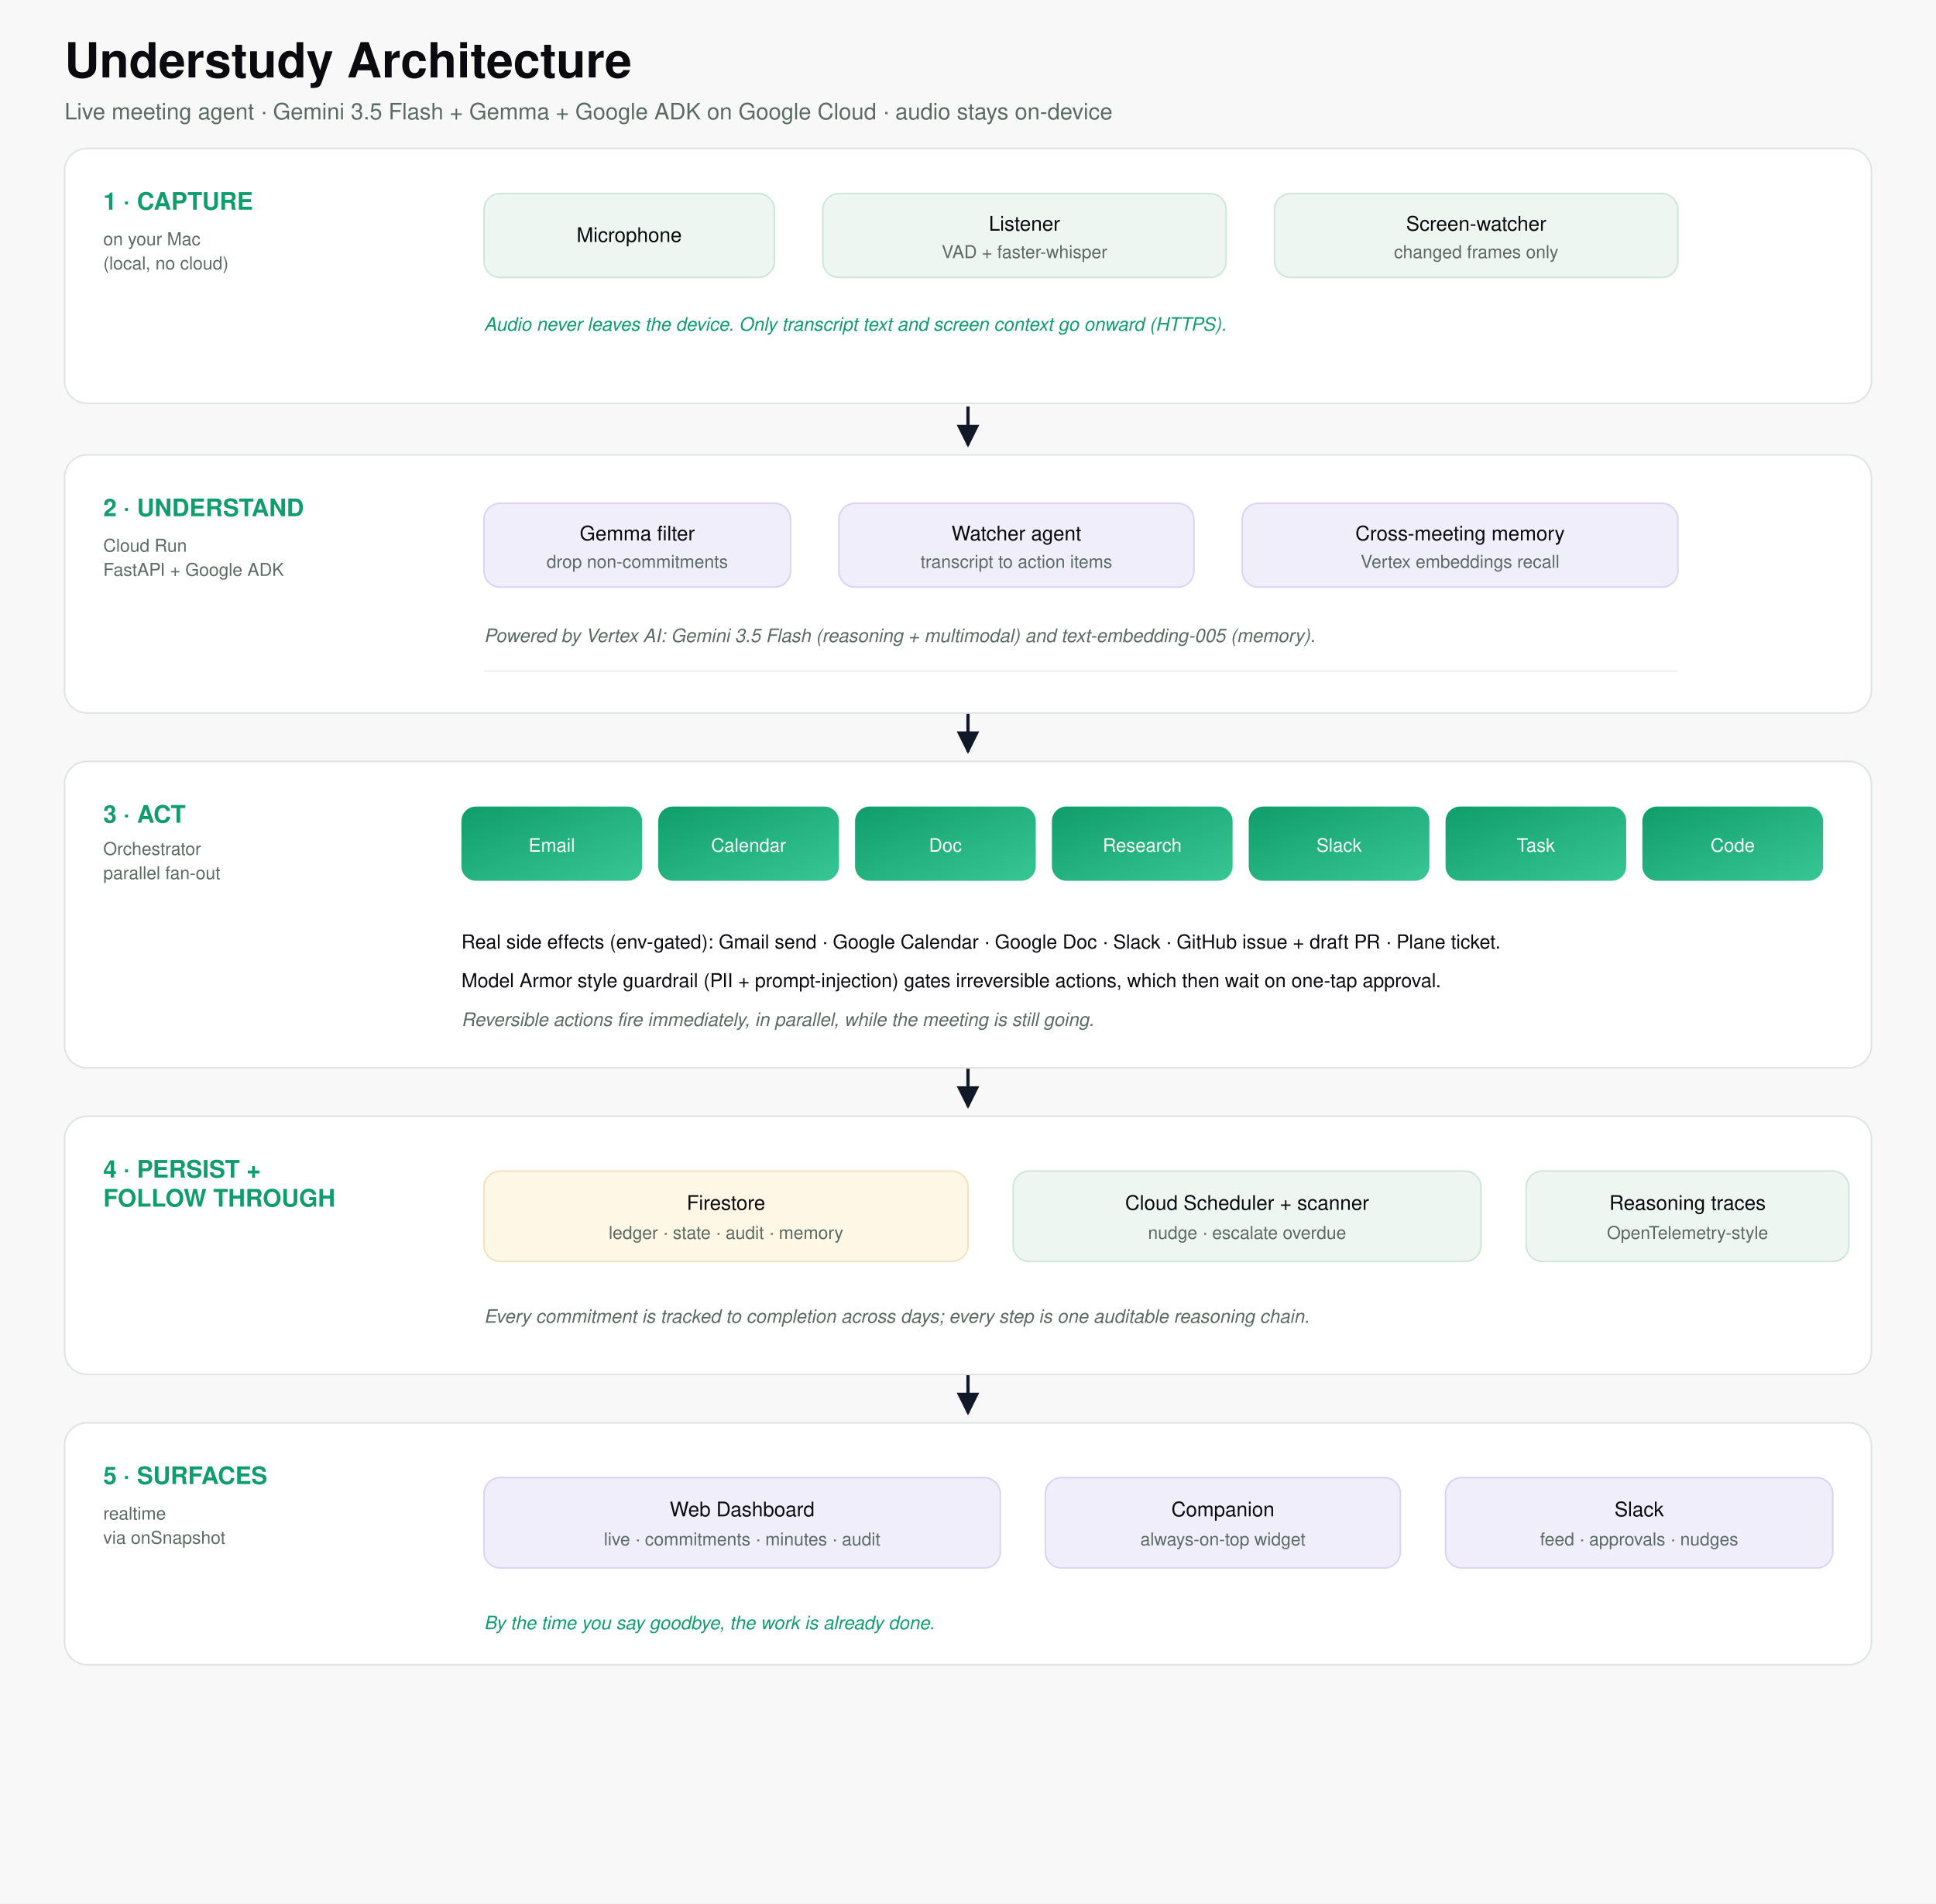
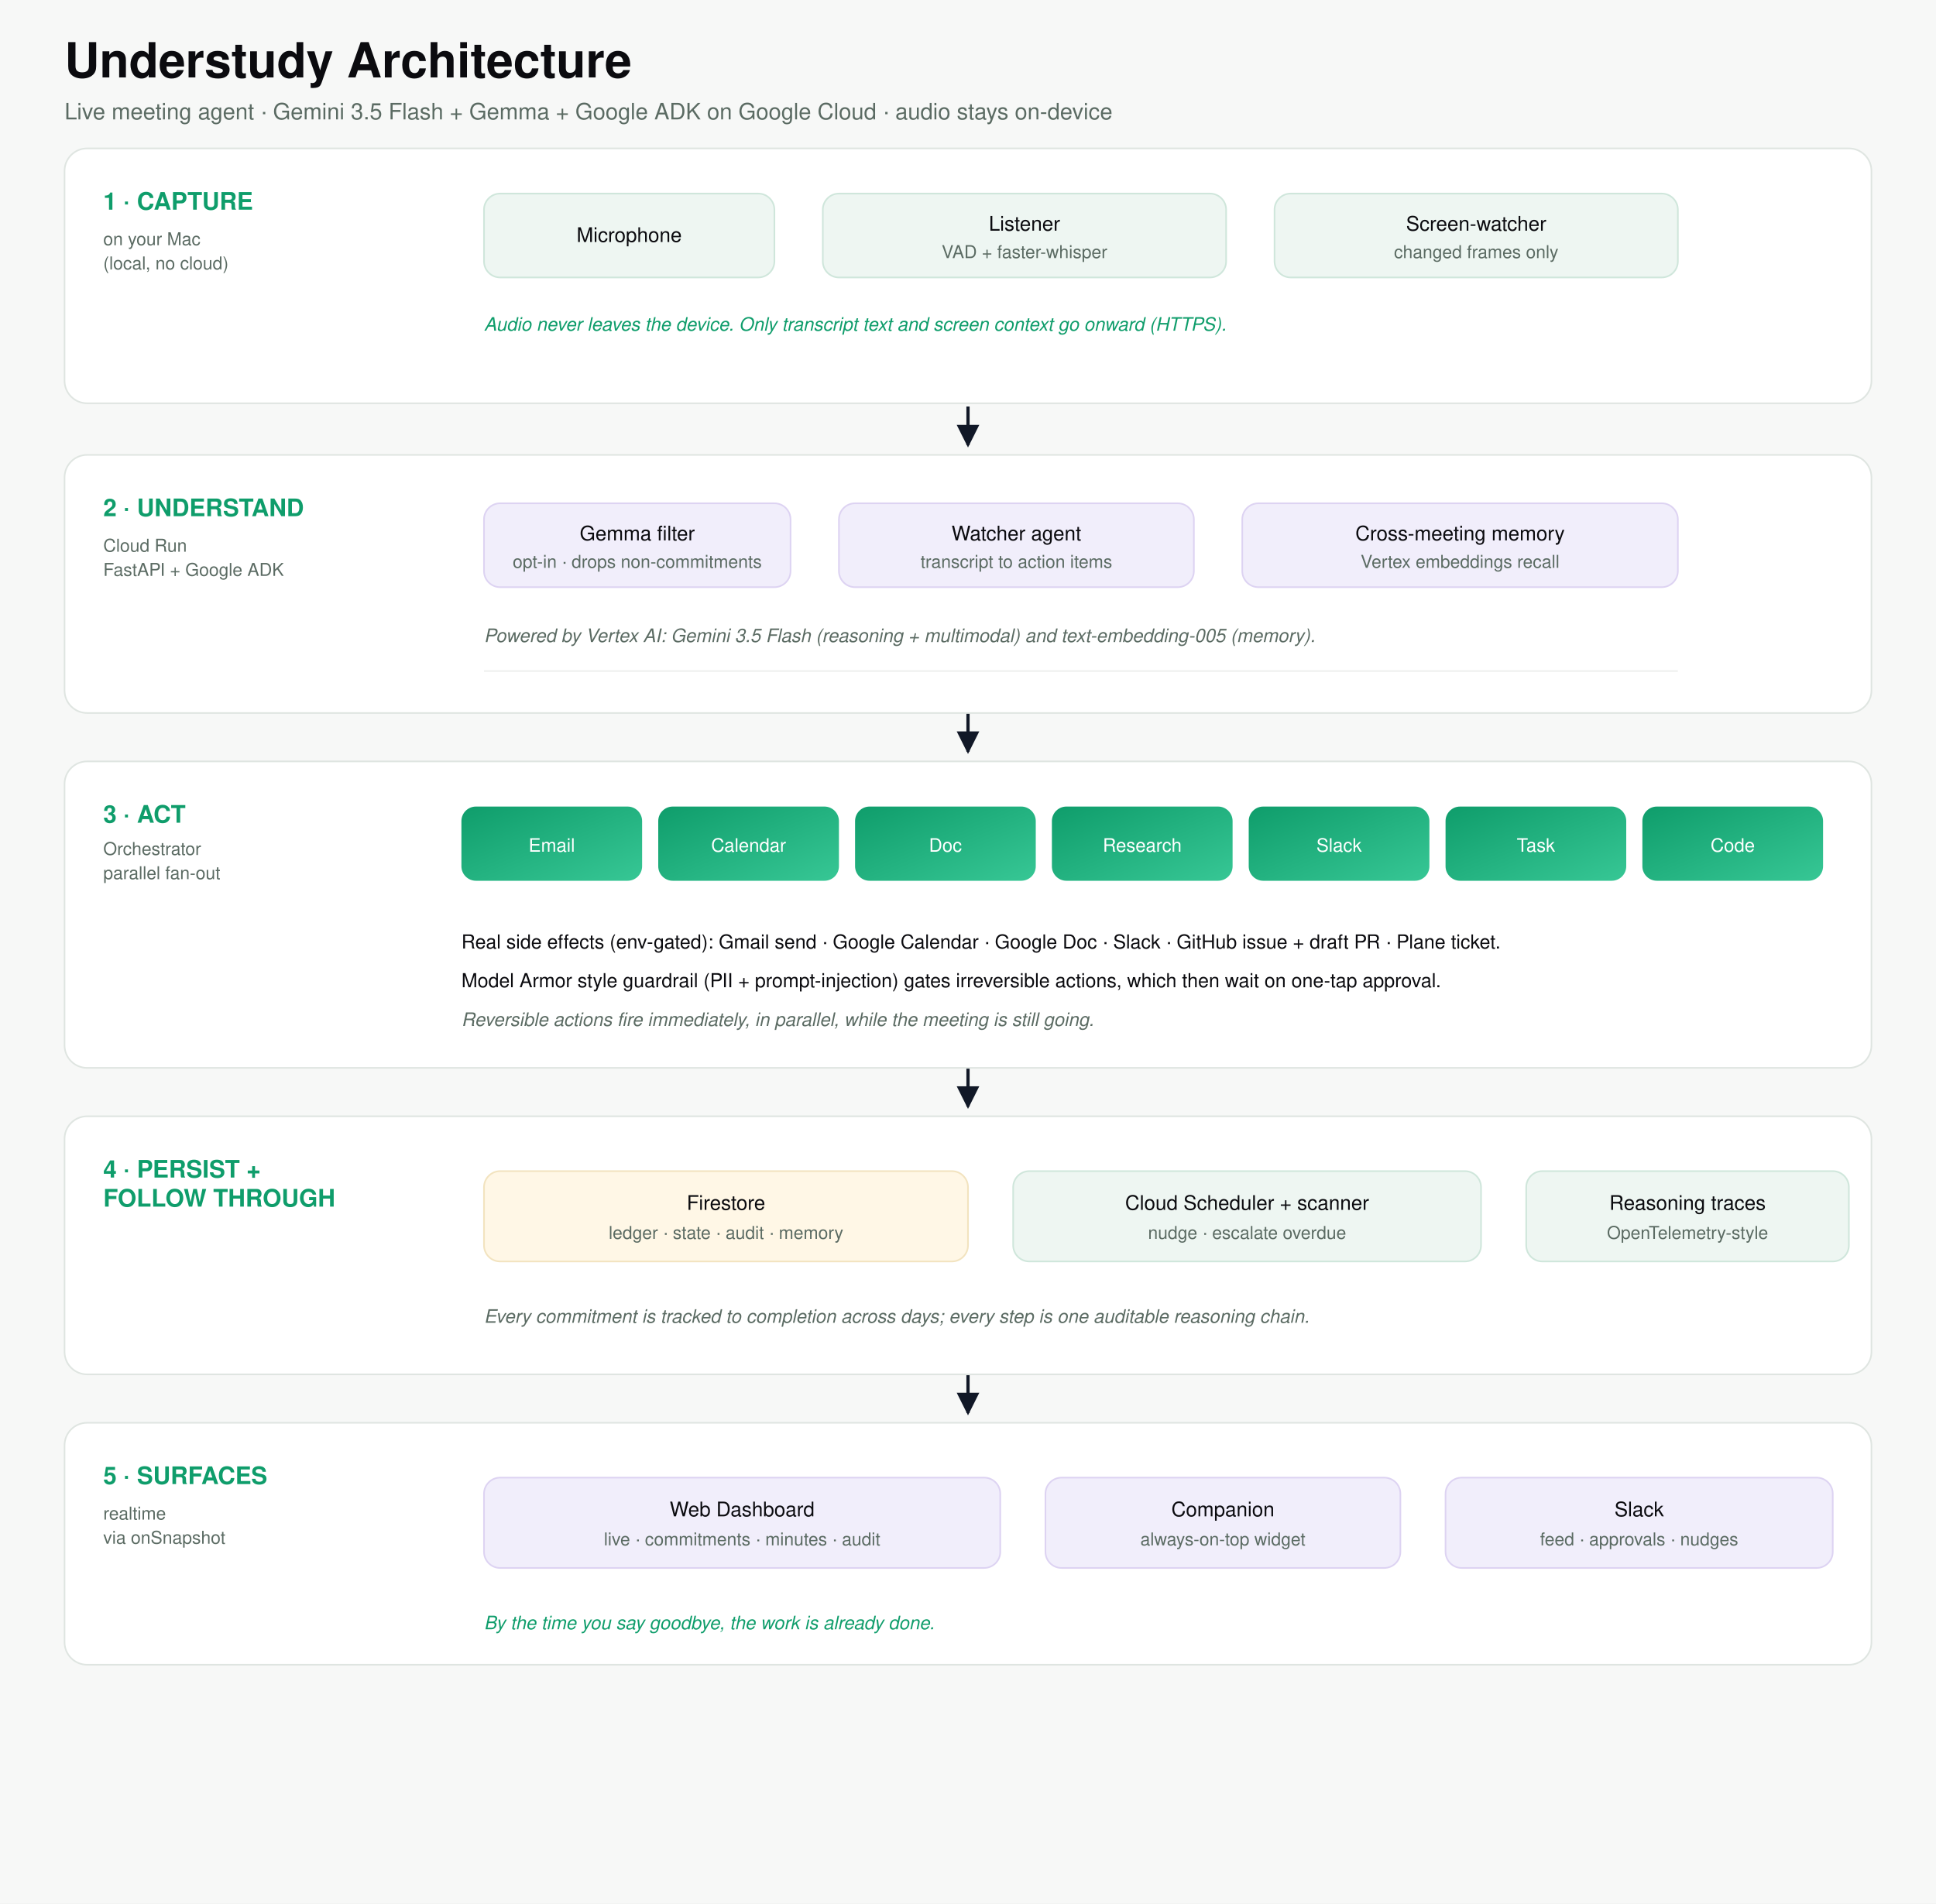
<svg xmlns="http://www.w3.org/2000/svg" width="1200" height="1180" viewBox="0 0 1200 1180" font-family="Helvetica, Arial, sans-serif">
  <defs>
    <marker id="arrow" viewBox="0 0 10 10" refX="9" refY="5" markerWidth="7" markerHeight="7" orient="auto-start-reverse">
      <path d="M0,0 L10,5 L0,10 z" fill="#111827" />
    </marker>
    <linearGradient id="emerald" x1="0" y1="0" x2="1" y2="1">
      <stop offset="0" stop-color="#0f9d6b" />
      <stop offset="1" stop-color="#37c795" />
    </linearGradient>
  </defs>
  <rect width="1200" height="1180" fill="#f7f8f7" />
  <text x="40" y="48" font-size="30" font-weight="700" fill="#0b0b0f">Understudy Architecture</text>
  <text x="40" y="74" font-size="14" fill="#5b6b63">Live meeting agent · Gemini 3.5 Flash + Gemma + Google ADK on Google Cloud · audio stays on-device</text>
  <g stroke="#111827" stroke-width="2" marker-end="url(#arrow)">
    <line x1="600" y1="252" x2="600" y2="276" />
    <line x1="600" y1="442" x2="600" y2="466" />
    <line x1="600" y1="662" x2="600" y2="686" />
    <line x1="600" y1="852" x2="600" y2="876" />
  </g>
  <rect x="40" y="92" width="1120" height="158" rx="14" fill="#ffffff" stroke="#dfe5e1" />
  <text x="64" y="130" font-size="15" font-weight="700" fill="#0f9d6b">1 · CAPTURE</text>
  <text x="64" y="152" font-size="11" fill="#5b6b63">on your Mac</text>
  <text x="64" y="167" font-size="11" fill="#5b6b63">(local, no cloud)</text>
  <g font-size="12.5" fill="#0b0b0f" text-anchor="middle">
    <rect x="300" y="120" width="180" height="52" rx="10" fill="#eef6f2" stroke="#cfe6db" />
    <text x="390" y="150">Microphone</text>
    <rect x="510" y="120" width="250" height="52" rx="10" fill="#eef6f2" stroke="#cfe6db" />
    <text x="635" y="143">Listener</text>
    <text x="635" y="160" font-size="11" fill="#5b6b63">VAD + faster-whisper</text>
    <rect x="790" y="120" width="250" height="52" rx="10" fill="#eef6f2" stroke="#cfe6db" />
    <text x="915" y="143">Screen-watcher</text>
    <text x="915" y="160" font-size="11" fill="#5b6b63">changed frames only</text>
  </g>
  <text x="300" y="205" font-size="11.5" font-style="italic" fill="#0f9d6b">Audio never leaves the device. Only transcript text and screen context go onward (HTTPS).</text>
  <rect x="40" y="282" width="1120" height="160" rx="14" fill="#ffffff" stroke="#dfe5e1" />
  <text x="64" y="320" font-size="15" font-weight="700" fill="#0f9d6b">2 · UNDERSTAND</text>
  <text x="64" y="342" font-size="11" fill="#5b6b63">Cloud Run</text>
  <text x="64" y="357" font-size="11" fill="#5b6b63">FastAPI + Google ADK</text>
  <g font-size="12.5" fill="#0b0b0f" text-anchor="middle">
    <rect x="300" y="312" width="190" height="52" rx="10" fill="#f1eefb" stroke="#ddd3f2" />
    <text x="395" y="335">Gemma filter</text>
-     <text x="395" y="352" font-size="11" fill="#5b6b63">drop non-commitments</text>
+     <text x="395" y="352" font-size="11" fill="#5b6b63">opt-in · drops non-commitments</text>
    <rect x="520" y="312" width="220" height="52" rx="10" fill="#f1eefb" stroke="#ddd3f2" />
    <text x="630" y="335">Watcher agent</text>
    <text x="630" y="352" font-size="11" fill="#5b6b63">transcript to action items</text>
    <rect x="770" y="312" width="270" height="52" rx="10" fill="#f1eefb" stroke="#ddd3f2" />
    <text x="905" y="335">Cross-meeting memory</text>
    <text x="905" y="352" font-size="11" fill="#5b6b63">Vertex embeddings recall</text>
  </g>
  <text x="300" y="398" font-size="11.5" font-style="italic" fill="#5b6b63">Powered by Vertex AI: Gemini 3.5 Flash (reasoning + multimodal) and text-embedding-005 (memory).</text>
  <g font-size="12.5" fill="#0b0b0f" text-anchor="middle" stroke="#111827" stroke-width="0" />
  <line x1="300" y1="416" x2="1040" y2="416" stroke="#eef0ee" />
  <rect x="40" y="472" width="1120" height="190" rx="14" fill="#ffffff" stroke="#dfe5e1" />
  <text x="64" y="510" font-size="15" font-weight="700" fill="#0f9d6b">3 · ACT</text>
  <text x="64" y="530" font-size="11" fill="#5b6b63">Orchestrator</text>
  <text x="64" y="545" font-size="11" fill="#5b6b63">parallel fan-out</text>
  <g font-size="11.5" fill="#0b0b0f" text-anchor="middle">
    <rect x="286" y="500" width="112" height="46" rx="9" fill="url(#emerald)" />
    <text x="342" y="528" fill="#fff">Email</text>
    <rect x="408" y="500" width="112" height="46" rx="9" fill="url(#emerald)" />
    <text x="464" y="528" fill="#fff">Calendar</text>
    <rect x="530" y="500" width="112" height="46" rx="9" fill="url(#emerald)" />
    <text x="586" y="528" fill="#fff">Doc</text>
    <rect x="652" y="500" width="112" height="46" rx="9" fill="url(#emerald)" />
    <text x="708" y="528" fill="#fff">Research</text>
    <rect x="774" y="500" width="112" height="46" rx="9" fill="url(#emerald)" />
    <text x="830" y="528" fill="#fff">Slack</text>
    <rect x="896" y="500" width="112" height="46" rx="9" fill="url(#emerald)" />
    <text x="952" y="528" fill="#fff">Task</text>
    <rect x="1018" y="500" width="112" height="46" rx="9" fill="url(#emerald)" />
    <text x="1074" y="528" fill="#fff">Code</text>
  </g>
  <text x="286" y="588" font-size="12" fill="#0b0b0f">Real side effects (env-gated): Gmail send · Google Calendar · Google Doc · Slack · GitHub issue + draft PR · Plane ticket.</text>
  <text x="286" y="612" font-size="12" fill="#0b0b0f">Model Armor style guardrail (PII + prompt-injection) gates irreversible actions, which then wait on one-tap approval.</text>
  <text x="286" y="636" font-size="11.5" font-style="italic" fill="#5b6b63">Reversible actions fire immediately, in parallel, while the meeting is still going.</text>
  <rect x="40" y="692" width="1120" height="160" rx="14" fill="#ffffff" stroke="#dfe5e1" />
  <text x="64" y="730" font-size="15" font-weight="700" fill="#0f9d6b">4 · PERSIST +</text>
  <text x="64" y="748" font-size="15" font-weight="700" fill="#0f9d6b">FOLLOW THROUGH</text>
  <g font-size="12.5" fill="#0b0b0f" text-anchor="middle">
    <rect x="300" y="726" width="300" height="56" rx="10" fill="#fff7e6" stroke="#f2e3bf" />
    <text x="450" y="750">Firestore</text>
    <text x="450" y="768" font-size="11" fill="#5b6b63">ledger · state · audit · memory</text>
    <rect x="628" y="726" width="290" height="56" rx="10" fill="#eef6f2" stroke="#cfe6db" />
    <text x="773" y="750">Cloud Scheduler + scanner</text>
    <text x="773" y="768" font-size="11" fill="#5b6b63">nudge · escalate overdue</text>
    <rect x="946" y="726" width="200" height="56" rx="10" fill="#eef6f2" stroke="#cfe6db" />
    <text x="1046" y="750">Reasoning traces</text>
    <text x="1046" y="768" font-size="11" fill="#5b6b63">OpenTelemetry-style</text>
  </g>
  <text x="300" y="820" font-size="11.5" font-style="italic" fill="#5b6b63">Every commitment is tracked to completion across days; every step is one auditable reasoning chain.</text>
  <rect x="40" y="882" width="1120" height="150" rx="14" fill="#ffffff" stroke="#dfe5e1" />
  <text x="64" y="920" font-size="15" font-weight="700" fill="#0f9d6b">5 · SURFACES</text>
  <text x="64" y="942" font-size="11" fill="#5b6b63">realtime</text>
  <text x="64" y="957" font-size="11" fill="#5b6b63">via onSnapshot</text>
  <g font-size="12.5" fill="#0b0b0f" text-anchor="middle">
    <rect x="300" y="916" width="320" height="56" rx="10" fill="#f1eefb" stroke="#ddd3f2" />
    <text x="460" y="940">Web Dashboard</text>
    <text x="460" y="958" font-size="11" fill="#5b6b63">live · commitments · minutes · audit</text>
    <rect x="648" y="916" width="220" height="56" rx="10" fill="#f1eefb" stroke="#ddd3f2" />
    <text x="758" y="940">Companion</text>
    <text x="758" y="958" font-size="11" fill="#5b6b63">always-on-top widget</text>
    <rect x="896" y="916" width="240" height="56" rx="10" fill="#f1eefb" stroke="#ddd3f2" />
    <text x="1016" y="940">Slack</text>
    <text x="1016" y="958" font-size="11" fill="#5b6b63">feed · approvals · nudges</text>
  </g>
  <text x="300" y="1010" font-size="11.5" font-style="italic" fill="#0f9d6b">By the time you say goodbye, the work is already done.</text>
</svg>
